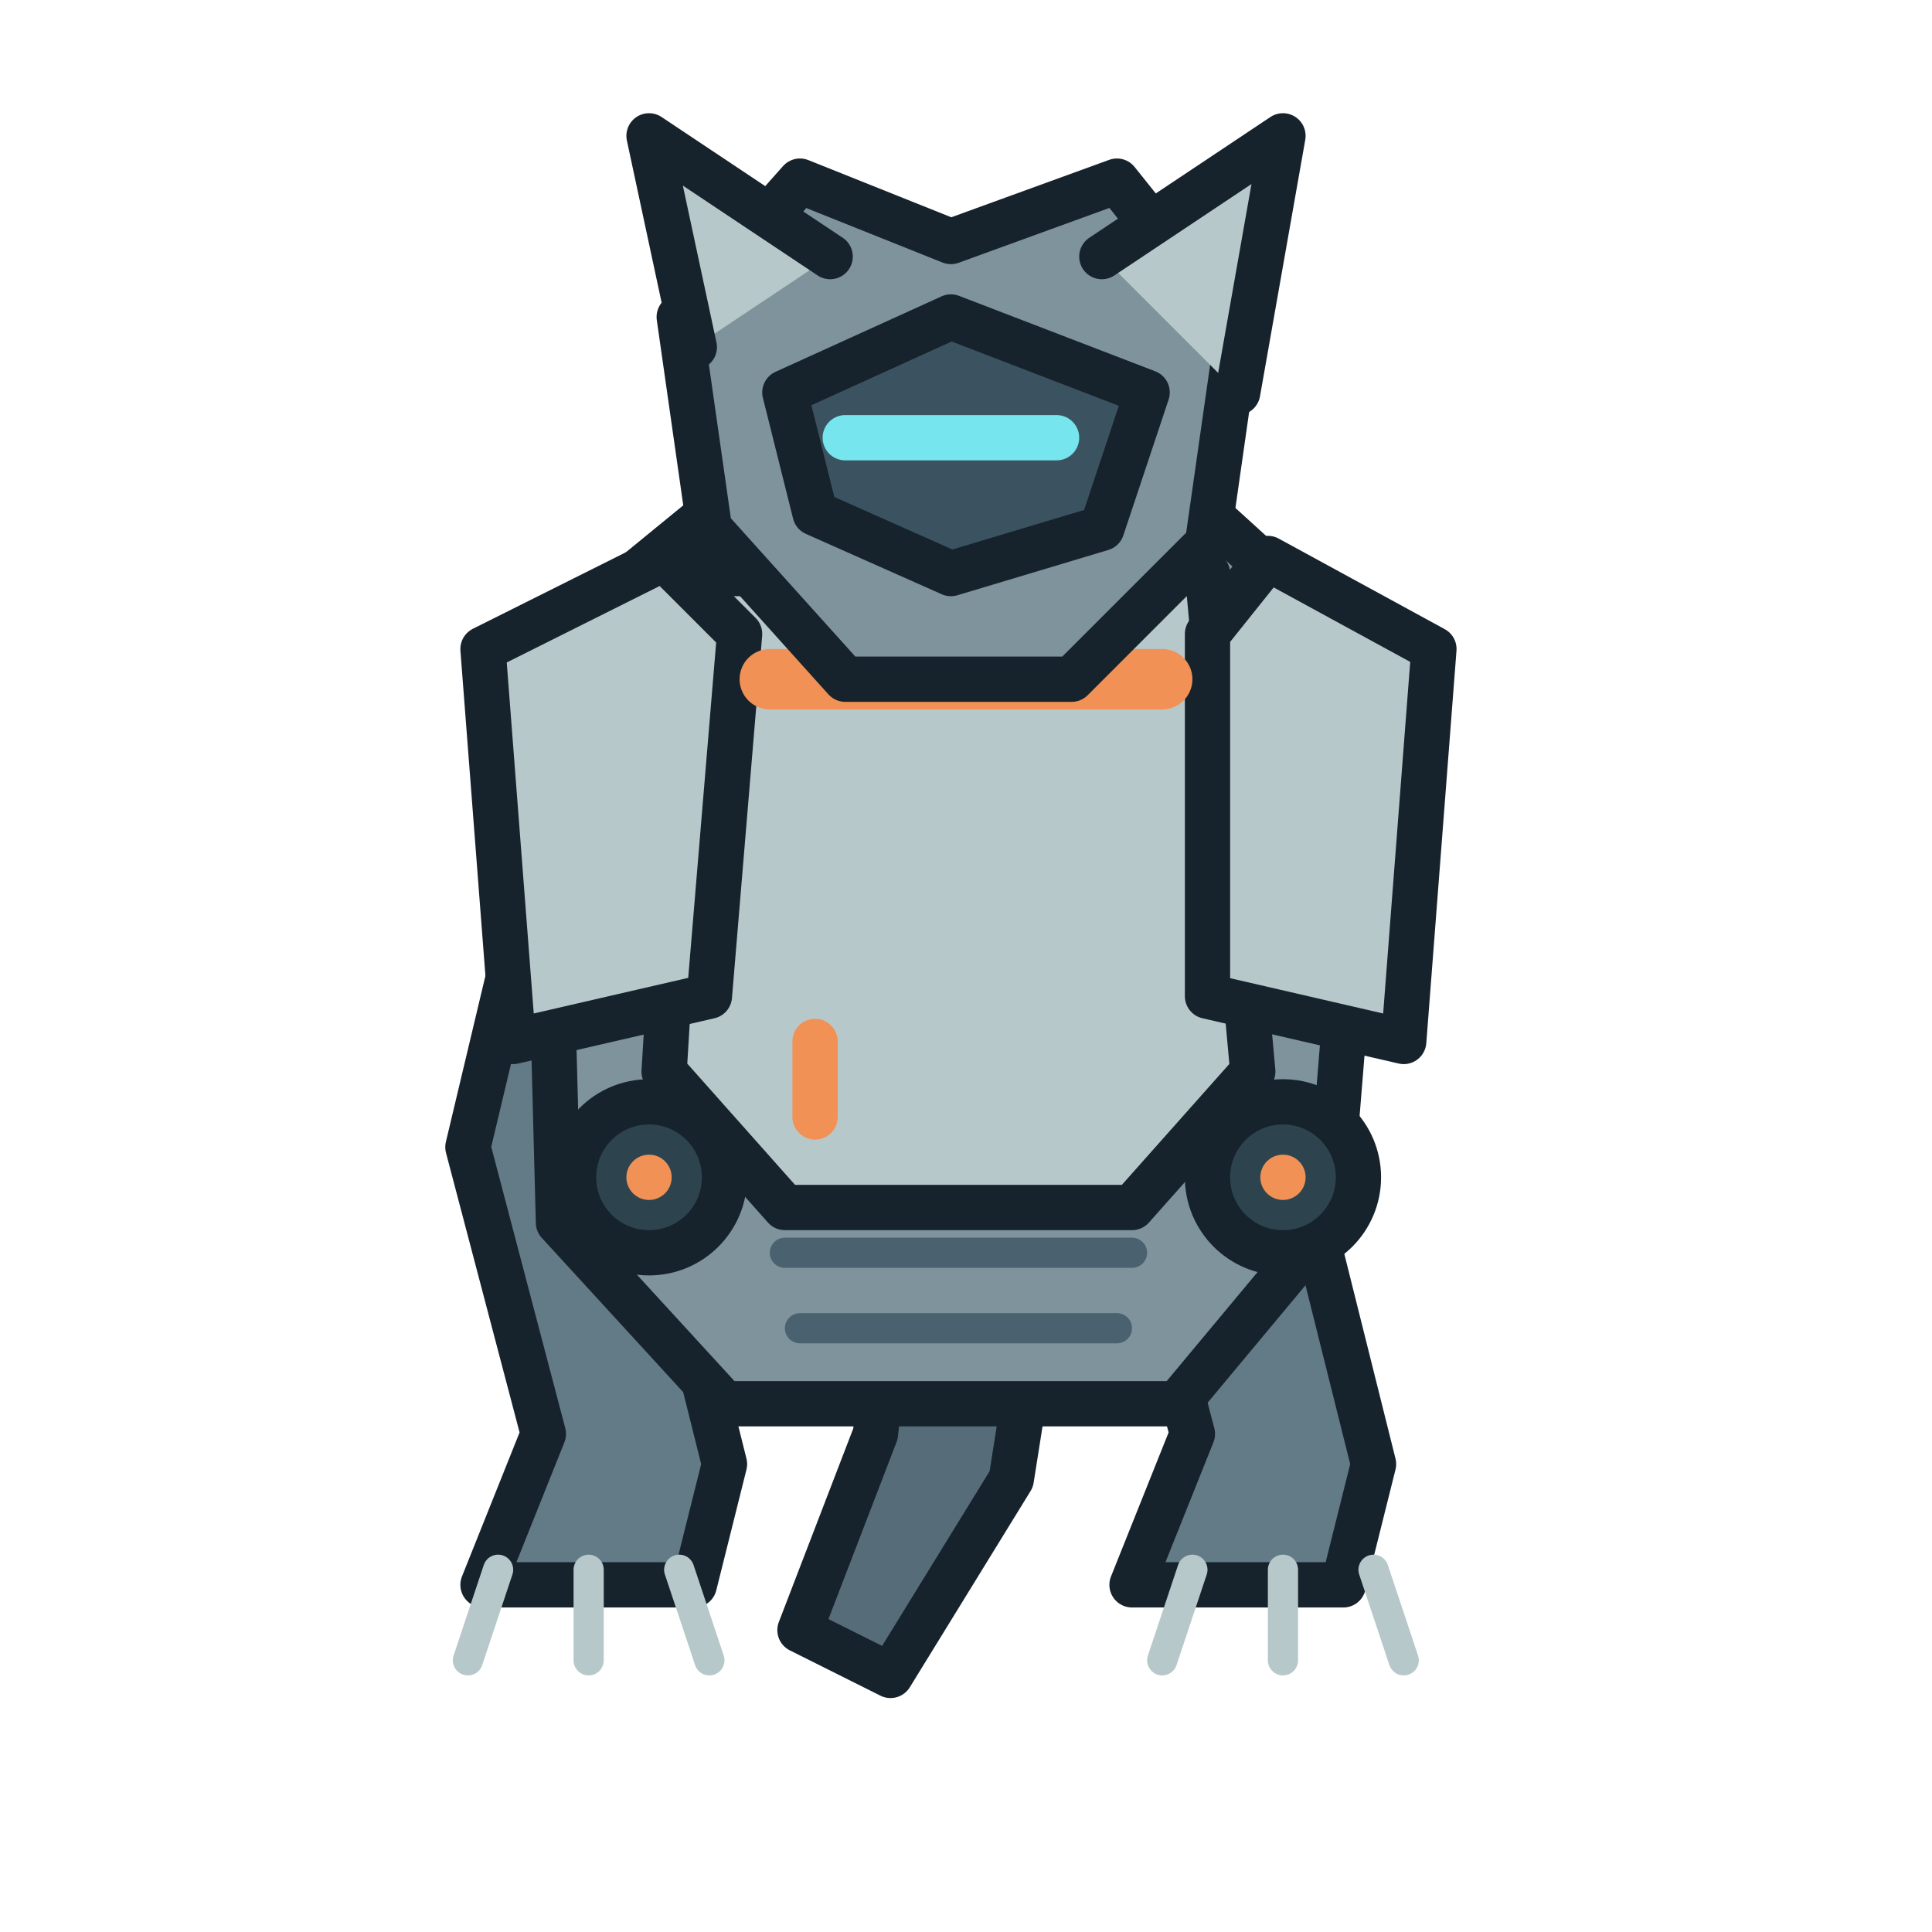
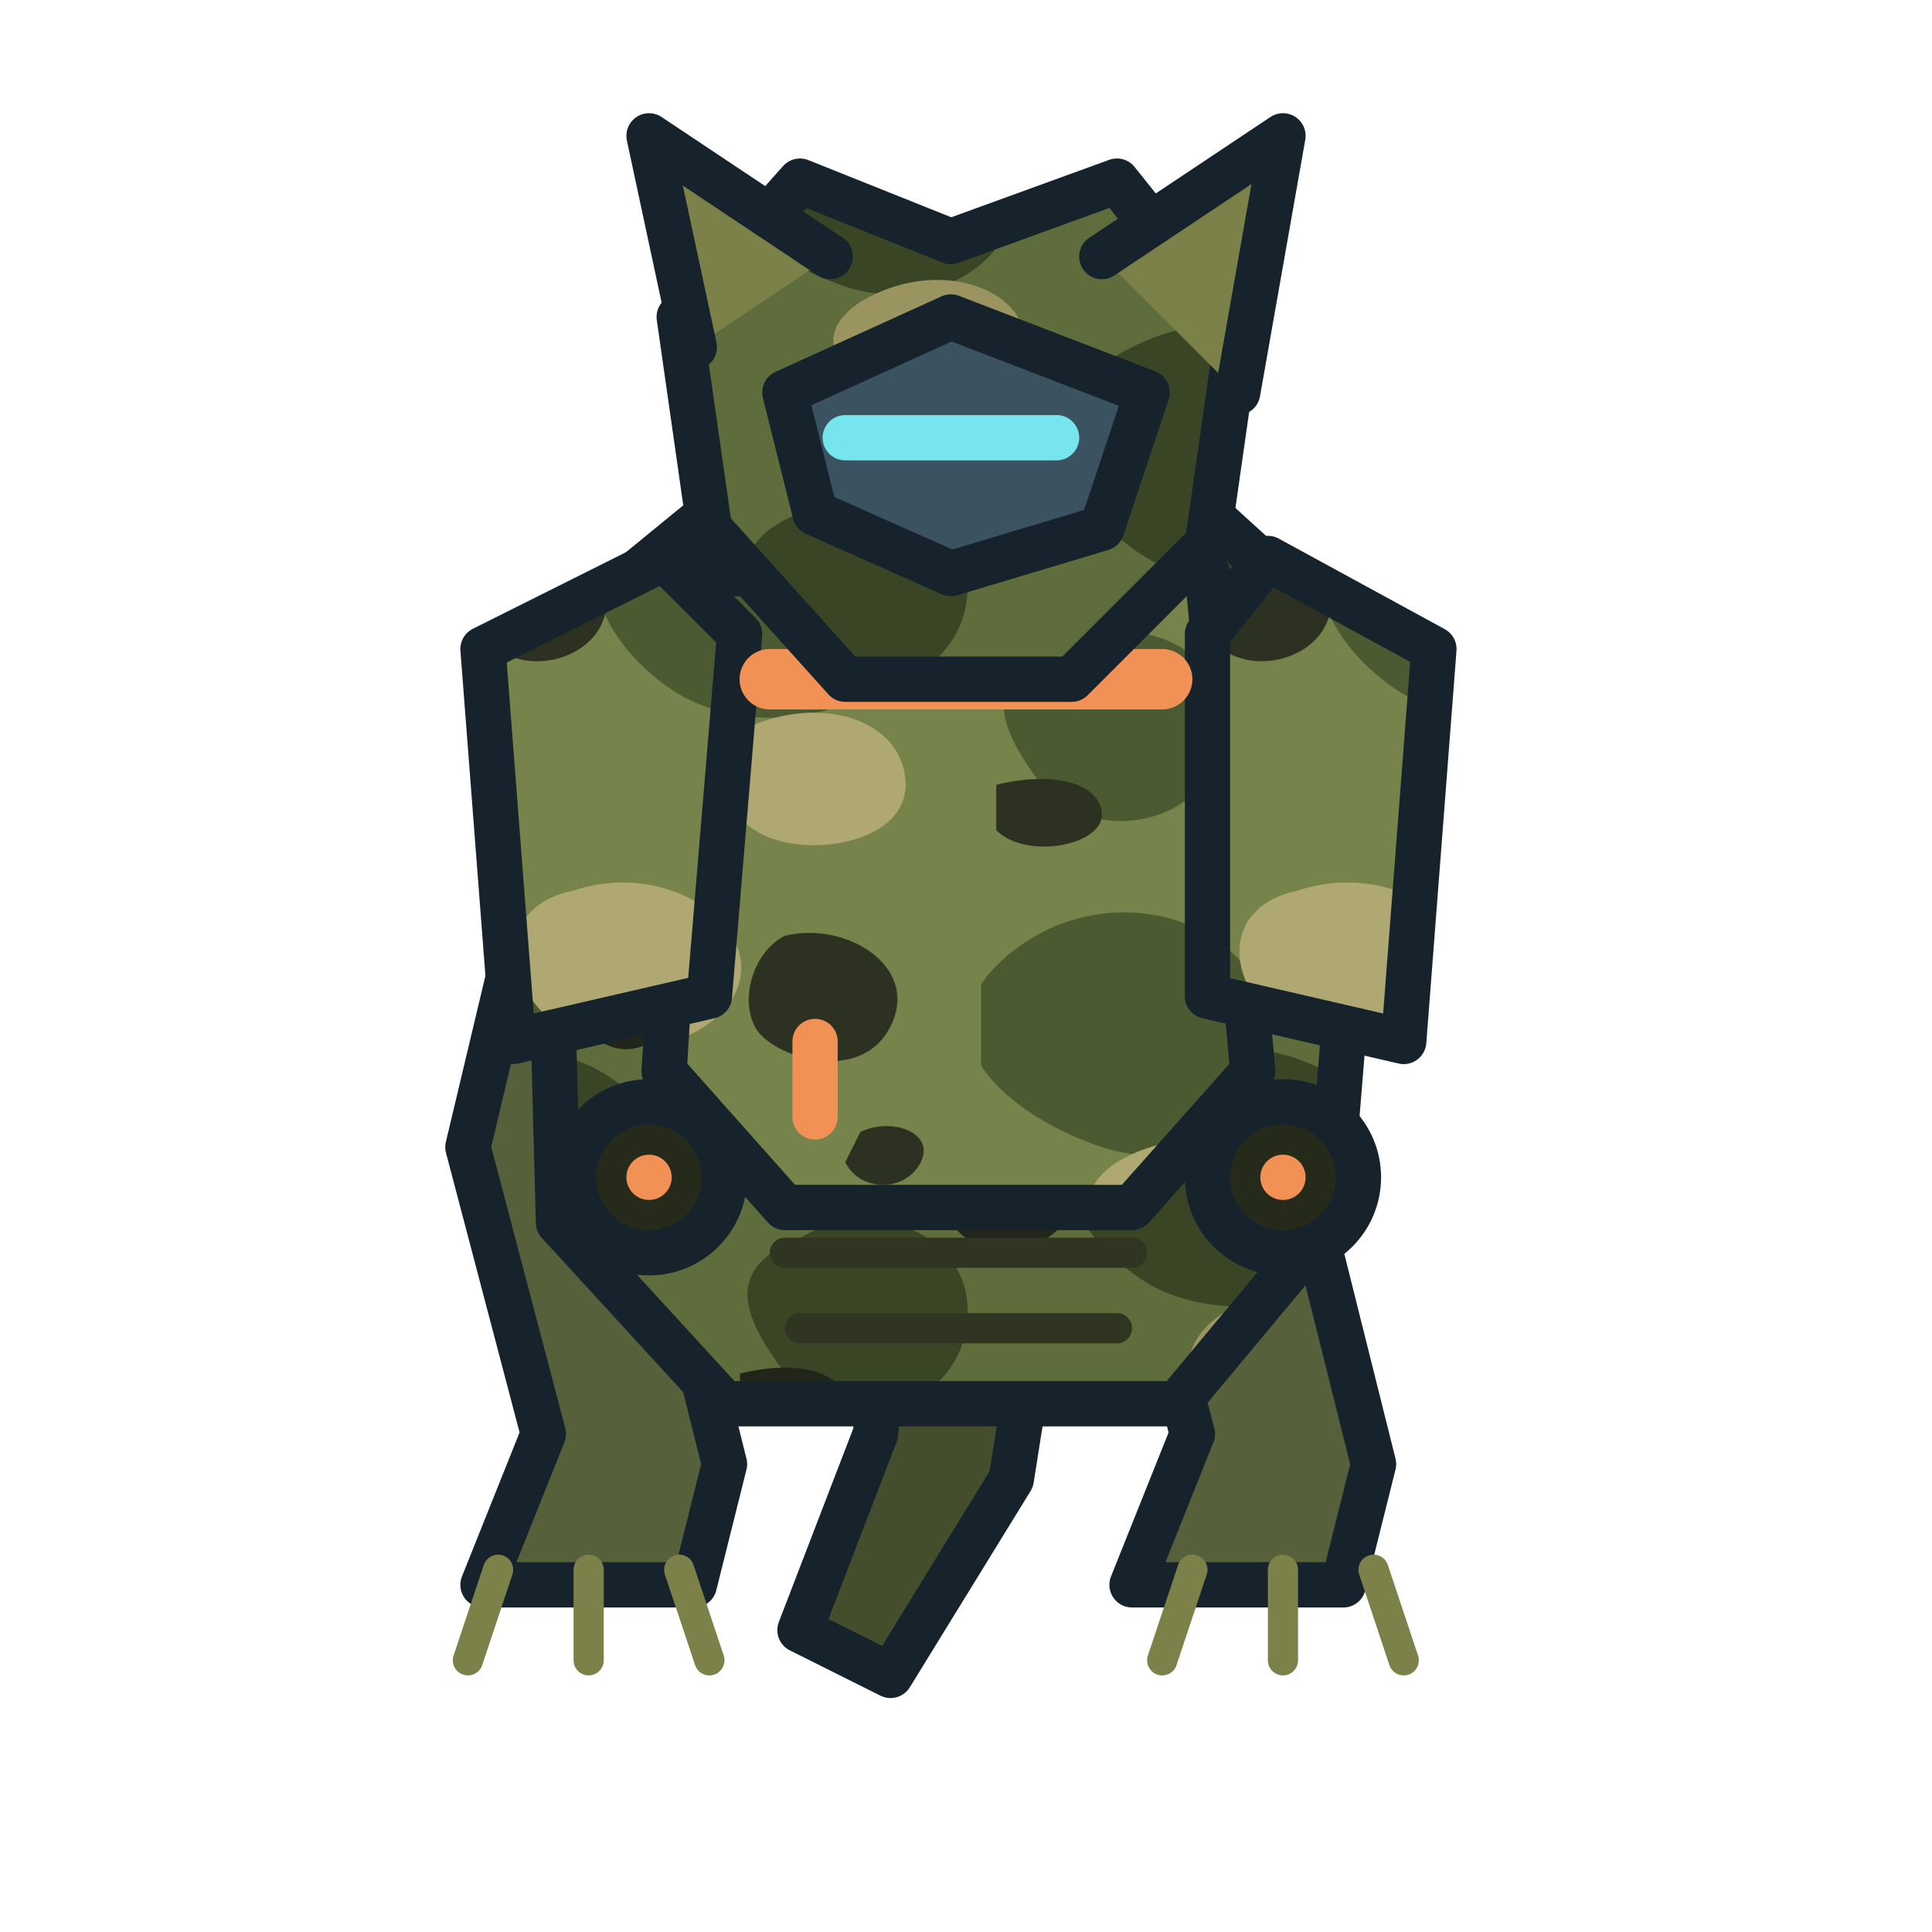
<svg xmlns="http://www.w3.org/2000/svg" width="128" height="128" viewBox="0 0 128 128">
+   <defs>
+     <pattern id="camo" patternUnits="userSpaceOnUse" width="48" height="48">
+       <rect width="48" height="48" fill="#5f6c3b" />
+       <path d="M1 7c6-6 16-4 18 3s-5 11-11 9S-4 12 1 7Z M27 23c8-4 18 0 17 8s-11 9-16 6-9-10-1-14Z M5 34c5-3 12 0 11 6s-9 7-12 3-4-7 1-9Z" fill="#3a4526" />
+       <path d="M21 2c6-2 12 2 11 6s-8 6-12 3-4-8 1-9Z M9 20c5-3 11-1 11 3s-7 7-10 4-4-5-1-7Z M33 39c5-2 10 0 10 4s-7 5-10 3-3-5 0-7Z" fill="#9a9460" />
+       <path d="M35 5c4-1 9 2 7 6s-8 2-9 0 0-5 2-6Z M16 28c3-1 8 1 7 4s-6 4-8 1-1-4 1-5Z M1 43c4-1 7 0 7 2s-5 3-7 1Z M40 18c2-1 5 0 4 2s-4 2-5 0Z" fill="#22261a" />
+     </pattern>
+     <pattern id="camoLight" patternUnits="userSpaceOnUse" width="48" height="48" patternTransform="translate(17 9)">
+       <rect width="48" height="48" fill="#76834a" />
+       <path d="M1 7c6-6 16-4 18 3s-5 11-11 9S-4 12 1 7Z M27 23c8-4 18 0 17 8s-11 9-16 6-9-10-1-14Z M5 34c5-3 12 0 11 6s-9 7-12 3-4-7 1-9Z" fill="#4c5a31" />
+       <path d="M21 2c6-2 12 2 11 6s-8 6-12 3-4-8 1-9Z M9 20c5-3 11-1 11 3s-7 7-10 4-4-5-1-7Z M33 39c5-2 10 0 10 4s-7 5-10 3-3-5 0-7Z" fill="#b0a873" />
+       <path d="M35 5c4-1 9 2 7 6s-8 2-9 0 0-5 2-6Z M16 28c3-1 8 1 7 4s-6 4-8 1-1-4 1-5Z M1 43c4-1 7 0 7 2s-5 3-7 1Z M40 18c2-1 5 0 4 2s-4 2-5 0Z" fill="#2c3121" />
+     </pattern>
+   </defs>
  <g stroke="#17232c" stroke-width="3" stroke-linecap="round" stroke-linejoin="round">
    <g id="part-frontFar">
-       <path d="M36 55 31 76 36 95 32 105 46 105 48 97 43 77 48 58Z" fill="#637b87" />
-       <path d="M33 104 31 110 M39 104V110 M45 104 47 110" stroke="#b7c8ca" stroke-width="2" />
+       <path d="M36 55 31 76 36 95 32 105 46 105 48 97 43 77 48 58Z" fill="#56603a" />
+       <path d="M33 104 31 110 M39 104V110 M45 104 47 110" stroke="#7b8148" stroke-width="2" />
    </g>
    <g id="part-frontNear">
-       <path d="M79 55 74 76 79 95 75 105 89 105 91 97 86 77 91 58Z" fill="#637b87" />
-       <path d="M79 104 77 110 M85 104V110 M91 104 93 110" stroke="#b7c8ca" stroke-width="2" />
+       <path d="M79 55 74 76 79 95 75 105 89 105 91 97 86 77 91 58Z" fill="#56603a" />
+       <path d="M79 104 77 110 M85 104V110 M91 104 93 110" stroke="#7b8148" stroke-width="2" />
    </g>
    <g id="part-body">
-       <path d="M60 77 58 95 53 108 59 111 67 98 70 79" fill="#566d79" />
-       <path d="M36 43 47 34 80 34 91 44 88 81 78 93 48 93 37 81Z" fill="#7e939c" />
-       <path d="M46 38H80L83 71 75 80H52L44 71Z" fill="#b7c8ca" />
-       <path d="M52 83H75 M53 88H74" stroke="#4a626f" stroke-width="2" />
-       <path d="M32 43 44 37 49 42 47 66 34 69Z M80 42 84 37 95 43 93 69 80 66Z" fill="#b7c8ca" />
+       <path d="M60 77 58 95 53 108 59 111 67 98 70 79" fill="#454e2c" />
+       <path d="M36 43 47 34 80 34 91 44 88 81 78 93 48 93 37 81Z" fill="url(#camo)" />
+       <path d="M46 38H80L83 71 75 80H52L44 71Z" fill="url(#camoLight)" />
+       <path d="M52 83H75 M53 88H74" stroke="#2f3520" stroke-width="2" />
+       <path d="M32 43 44 37 49 42 47 66 34 69Z M80 42 84 37 95 43 93 69 80 66Z" fill="url(#camoLight)" />
      <path d="M51 45H77" stroke="#f19155" stroke-width="4" />
      <path d="M54 69v5" stroke="#f19155" stroke-width="3" />
-       <path d="M47 35 45 21 53 12 63 16 74 12 82 22 80 36 71 45H56Z" fill="#7e939c" />
-       <path d="M46 23 43 9 55 17 M73 17 85 9 82 26" fill="#b7c8ca" />
+       <path d="M47 35 45 21 53 12 63 16 74 12 82 22 80 36 71 45H56Z" fill="url(#camo)" />
+       <path d="M46 23 43 9 55 17 M73 17 85 9 82 26" fill="#7b8148" />
      <path d="M52 26 63 21 76 26 73 35 63 38 54 34Z" fill="#3b5361" />
      <path d="M56 29H70" stroke="#76e5ed" stroke-width="3" />
-       <circle cx="43" cy="78" r="5" fill="#2d444f" />
+       <circle cx="43" cy="78" r="5" fill="#262a1b" />
      <circle cx="43" cy="78" r="1.5" fill="#f19155" stroke="none" />
-       <circle cx="85" cy="78" r="5" fill="#2d444f" />
+       <circle cx="85" cy="78" r="5" fill="#262a1b" />
      <circle cx="85" cy="78" r="1.5" fill="#f19155" stroke="none" />
    </g>
  </g>
</svg>
